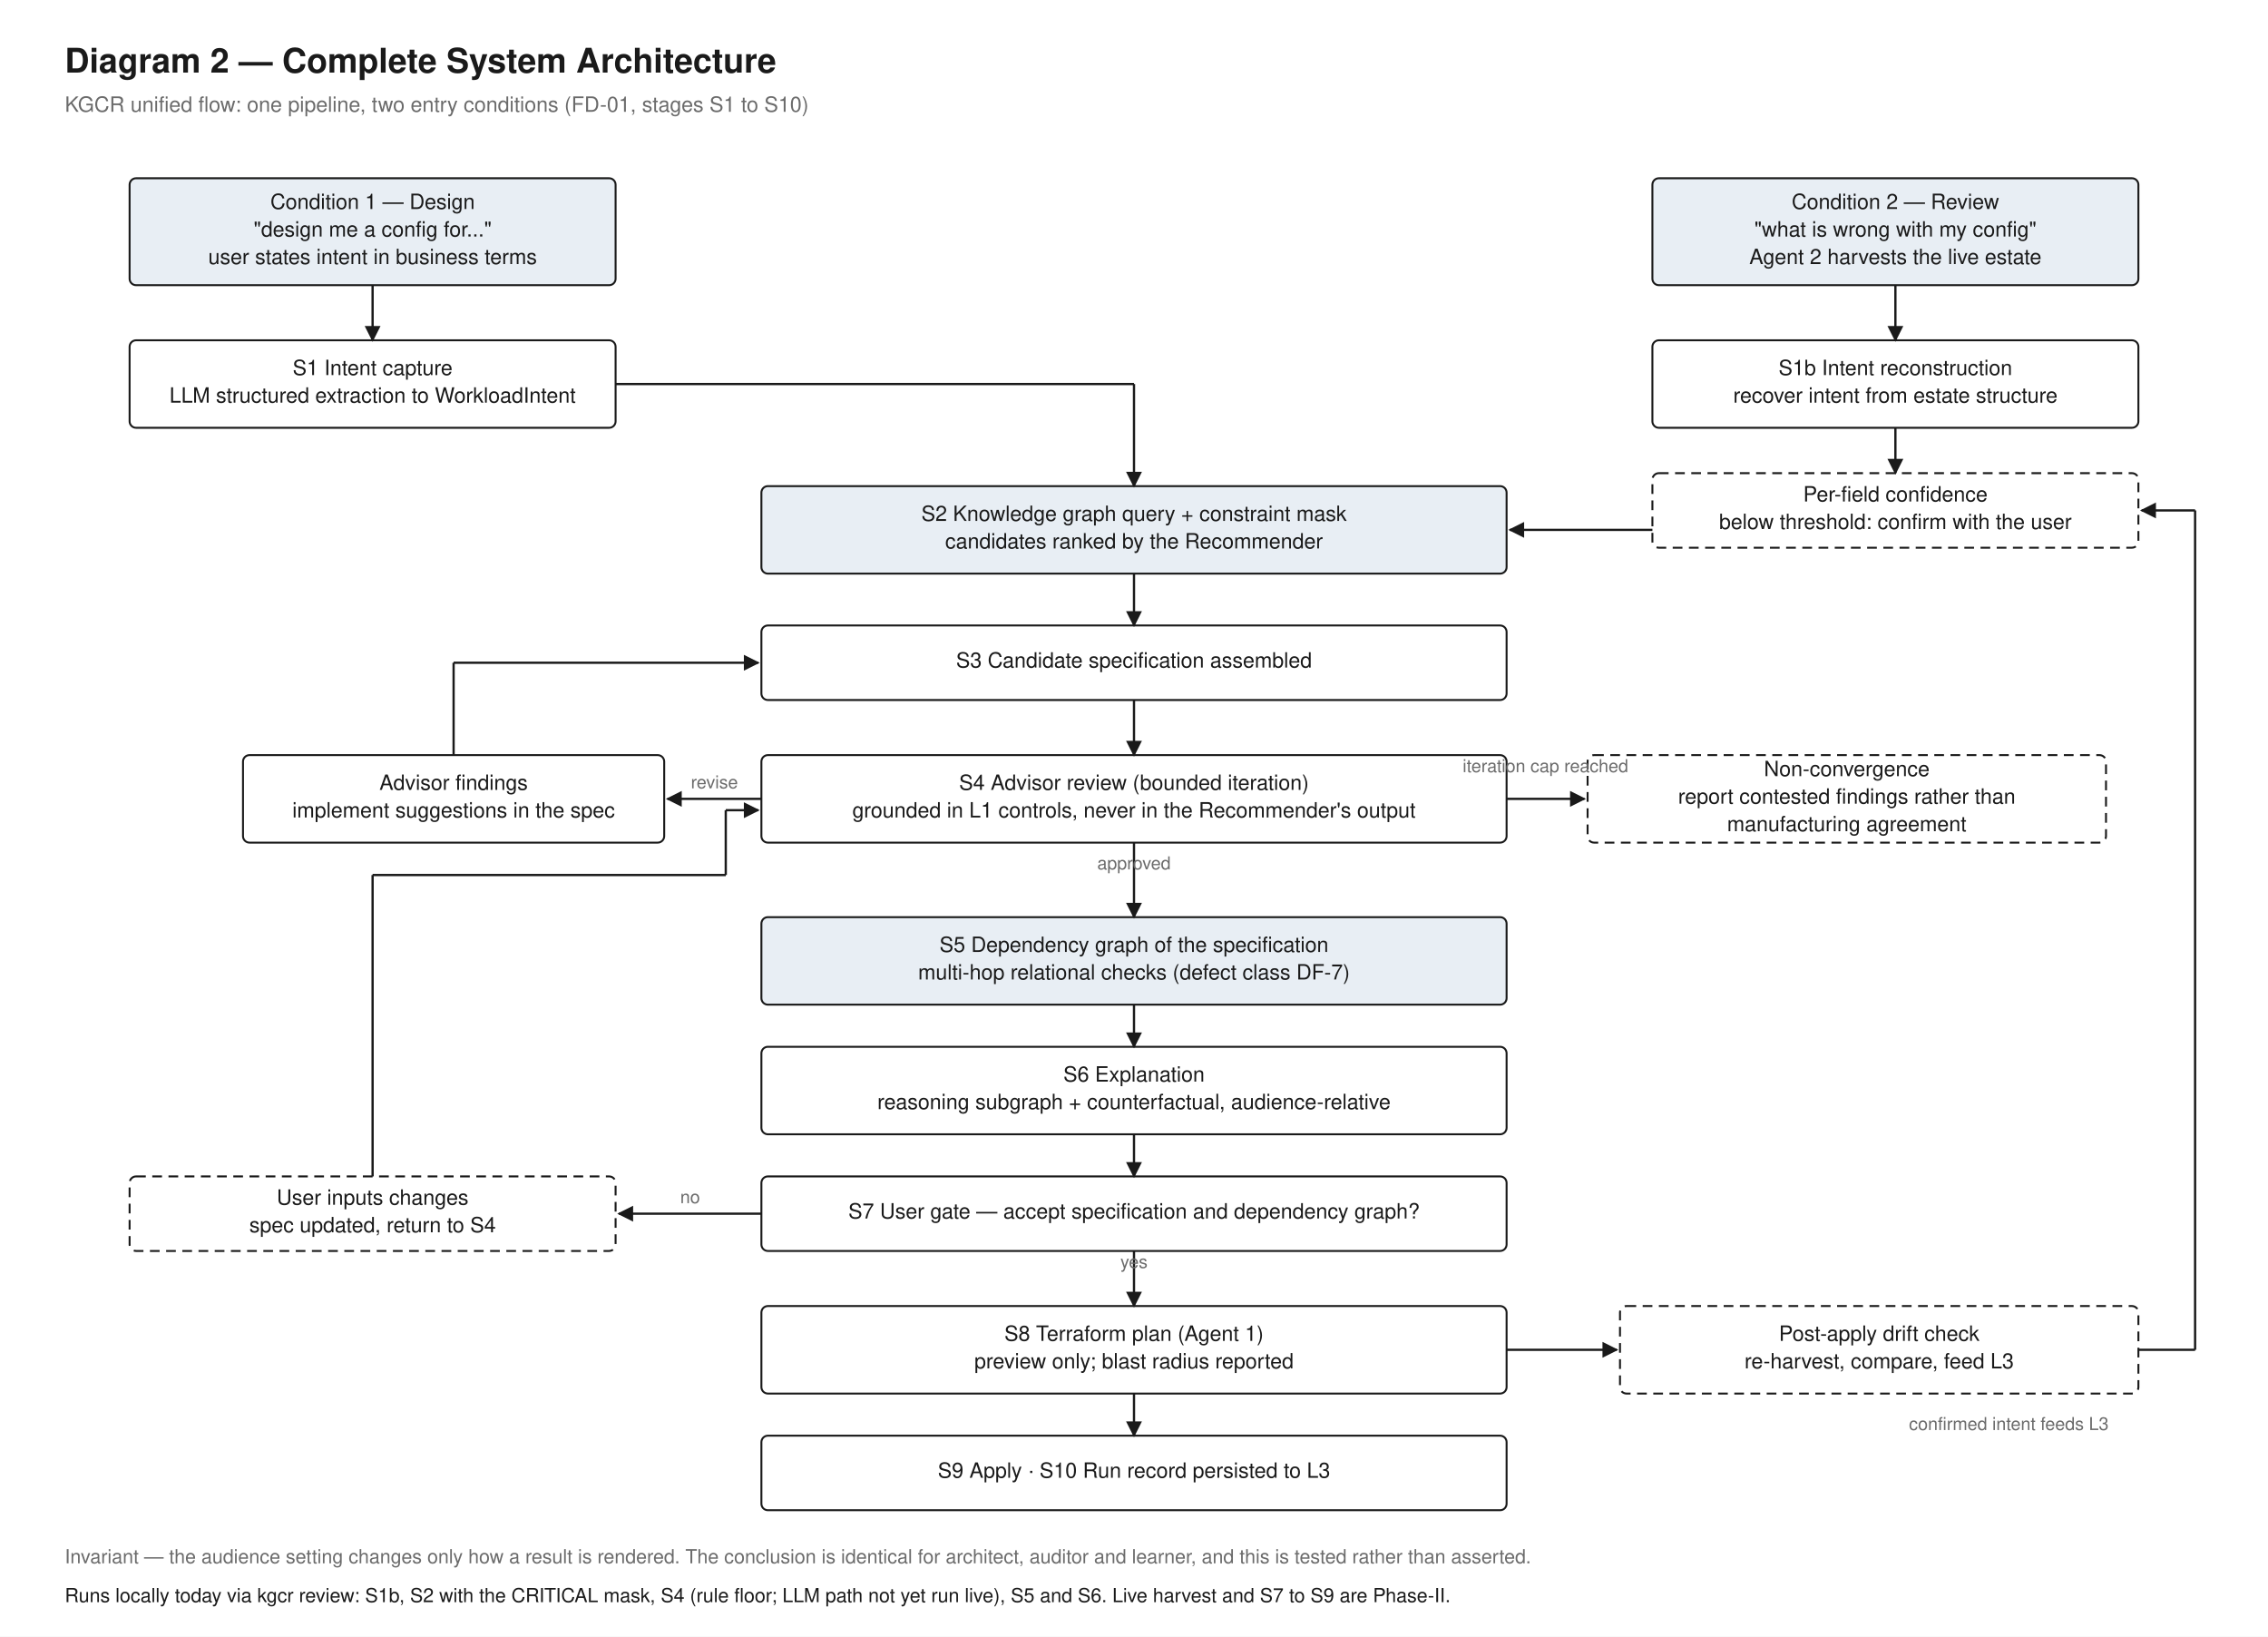
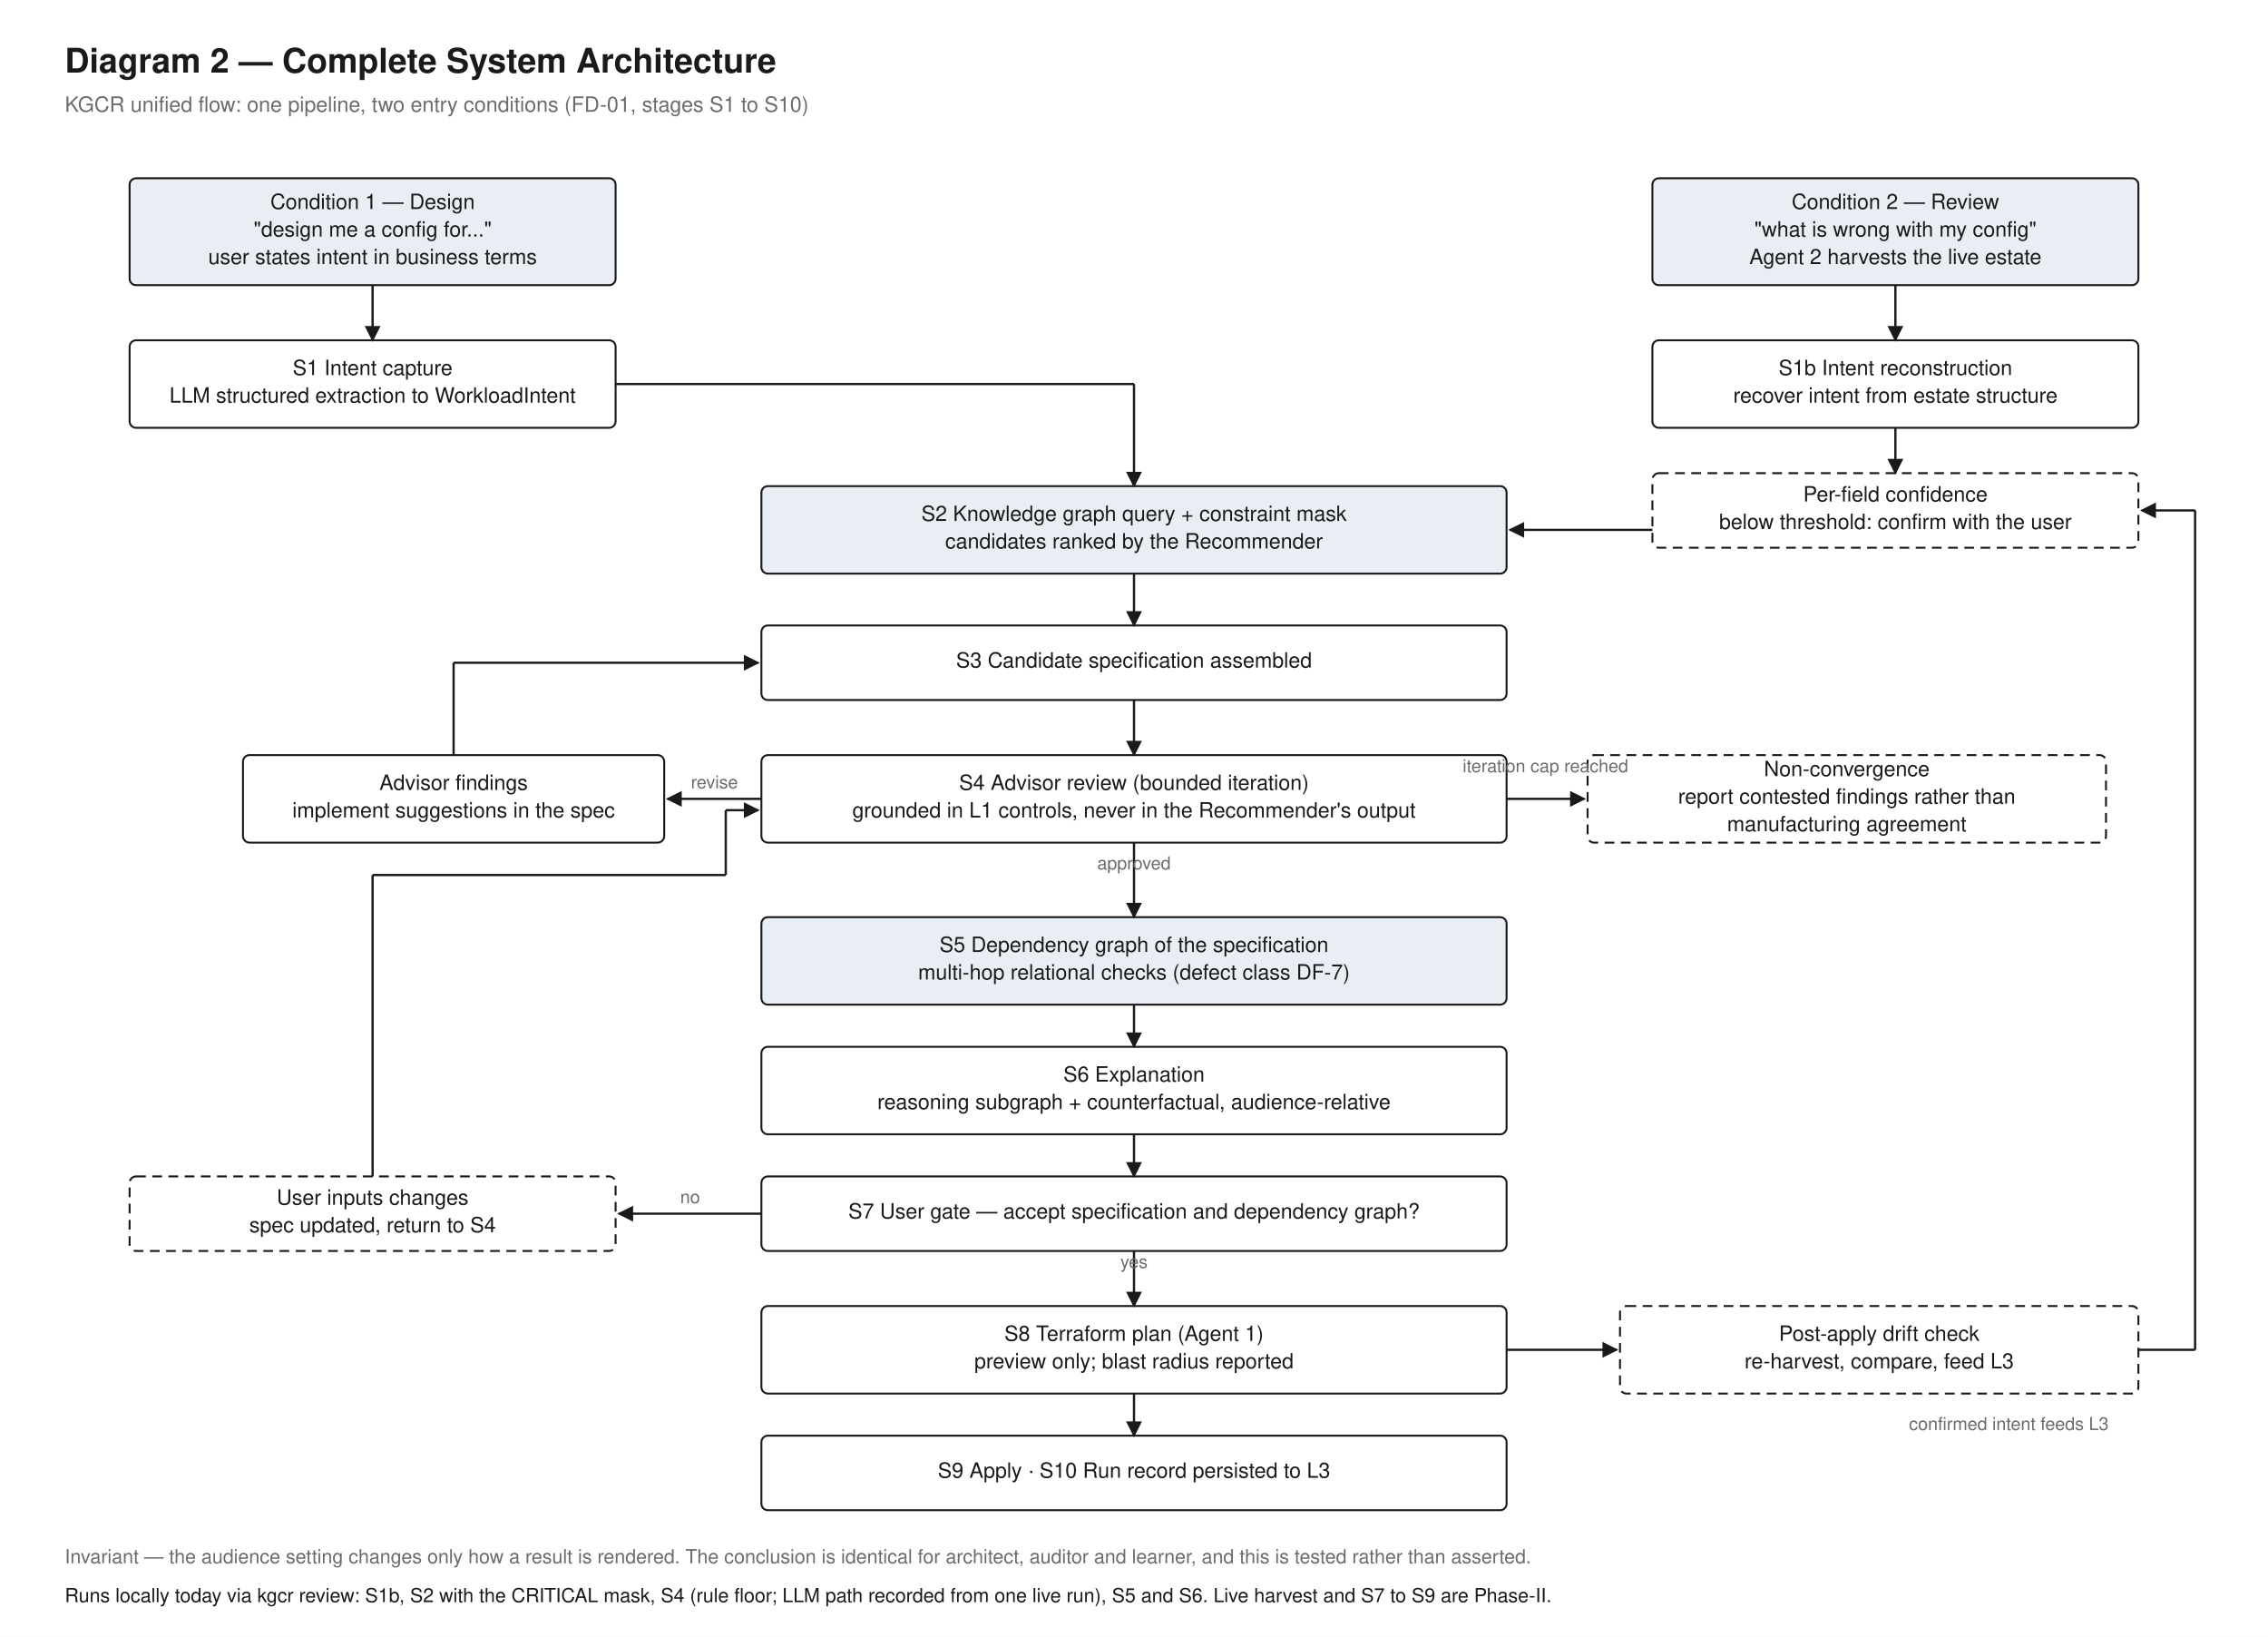
<svg xmlns="http://www.w3.org/2000/svg" width="1400" height="1010" viewBox="0 0 1400 1010" font-family="Segoe UI, Helvetica, Arial, sans-serif">
  <rect width="1400" height="1010" fill="#ffffff" />
  <defs>
    <marker id="a" viewBox="0 0 10 10" refX="9" refY="5" markerWidth="7" markerHeight="7" orient="auto-start-reverse">
      <path d="M0,0 L10,5 L0,10 z" fill="#1a1a1a" />
    </marker>
  </defs>
  <text x="40" y="40" font-size="21" text-anchor="start" dominant-baseline="central" fill="#1a1a1a" font-weight="bold">Diagram 2 — Complete System Architecture</text>
  <text x="40" y="66" font-size="13" text-anchor="start" dominant-baseline="central" fill="#6b6b6b">KGCR unified flow: one pipeline, two entry conditions (FD-01, stages S1 to S10)</text>
  <rect x="80" y="110" width="300" height="66" rx="4" fill="#e8eef4" stroke="#1a1a1a" stroke-width="1.2" />
  <text x="230.0" y="126.0" font-size="13" text-anchor="middle" dominant-baseline="central" fill="#1a1a1a">Condition 1 — Design</text>
  <text x="230.0" y="143.0" font-size="13" text-anchor="middle" dominant-baseline="central" fill="#1a1a1a">"design me a config for..."</text>
  <text x="230.0" y="160.0" font-size="13" text-anchor="middle" dominant-baseline="central" fill="#1a1a1a">user states intent in business terms</text>
  <rect x="1020" y="110" width="300" height="66" rx="4" fill="#e8eef4" stroke="#1a1a1a" stroke-width="1.2" />
  <text x="1170.0" y="126.0" font-size="13" text-anchor="middle" dominant-baseline="central" fill="#1a1a1a">Condition 2 — Review</text>
  <text x="1170.0" y="143.0" font-size="13" text-anchor="middle" dominant-baseline="central" fill="#1a1a1a">"what is wrong with my config"</text>
  <text x="1170.0" y="160.0" font-size="13" text-anchor="middle" dominant-baseline="central" fill="#1a1a1a">Agent 2 harvests the live estate</text>
  <rect x="80" y="210" width="300" height="54" rx="4" fill="#ffffff" stroke="#1a1a1a" stroke-width="1.2" />
  <text x="230.0" y="228.5" font-size="13" text-anchor="middle" dominant-baseline="central" fill="#1a1a1a">S1  Intent capture</text>
  <text x="230.0" y="245.5" font-size="13" text-anchor="middle" dominant-baseline="central" fill="#1a1a1a">LLM structured extraction to WorkloadIntent</text>
  <rect x="1020" y="210" width="300" height="54" rx="4" fill="#ffffff" stroke="#1a1a1a" stroke-width="1.2" />
  <text x="1170.0" y="228.5" font-size="13" text-anchor="middle" dominant-baseline="central" fill="#1a1a1a">S1b  Intent reconstruction</text>
  <text x="1170.0" y="245.5" font-size="13" text-anchor="middle" dominant-baseline="central" fill="#1a1a1a">recover intent from estate structure</text>
  <rect x="1020" y="292" width="300" height="46" rx="4" fill="#ffffff" stroke="#1a1a1a" stroke-width="1.2" stroke-dasharray="6 4" />
  <text x="1170.0" y="306.5" font-size="13" text-anchor="middle" dominant-baseline="central" fill="#1a1a1a">Per-field confidence</text>
  <text x="1170.0" y="323.5" font-size="13" text-anchor="middle" dominant-baseline="central" fill="#1a1a1a">below threshold: confirm with the user</text>
  <rect x="470" y="300" width="460" height="54" rx="4" fill="#e8eef4" stroke="#1a1a1a" stroke-width="1.2" />
  <text x="700.0" y="318.5" font-size="13" text-anchor="middle" dominant-baseline="central" fill="#1a1a1a">S2  Knowledge graph query + constraint mask</text>
  <text x="700.0" y="335.5" font-size="13" text-anchor="middle" dominant-baseline="central" fill="#1a1a1a">candidates ranked by the Recommender</text>
  <rect x="470" y="386" width="460" height="46" rx="4" fill="#ffffff" stroke="#1a1a1a" stroke-width="1.2" />
  <text x="700.0" y="409.0" font-size="13" text-anchor="middle" dominant-baseline="central" fill="#1a1a1a">S3  Candidate specification assembled</text>
  <rect x="470" y="466" width="460" height="54" rx="4" fill="#ffffff" stroke="#1a1a1a" stroke-width="1.2" />
  <text x="700.0" y="484.5" font-size="13" text-anchor="middle" dominant-baseline="central" fill="#1a1a1a">S4  Advisor review (bounded iteration)</text>
  <text x="700.0" y="501.5" font-size="13" text-anchor="middle" dominant-baseline="central" fill="#1a1a1a">grounded in L1 controls, never in the Recommender's output</text>
  <rect x="150" y="466" width="260" height="54" rx="4" fill="#ffffff" stroke="#1a1a1a" stroke-width="1.2" />
  <text x="280.0" y="484.5" font-size="13" text-anchor="middle" dominant-baseline="central" fill="#1a1a1a">Advisor findings</text>
  <text x="280.0" y="501.5" font-size="13" text-anchor="middle" dominant-baseline="central" fill="#1a1a1a">implement suggestions in the spec</text>
  <rect x="980" y="466" width="320" height="54" rx="4" fill="#ffffff" stroke="#1a1a1a" stroke-width="1.2" stroke-dasharray="6 4" />
  <text x="1140.0" y="476.0" font-size="13" text-anchor="middle" dominant-baseline="central" fill="#1a1a1a">Non-convergence</text>
  <text x="1140.0" y="493.0" font-size="13" text-anchor="middle" dominant-baseline="central" fill="#1a1a1a">report contested findings rather than</text>
  <text x="1140.0" y="510.0" font-size="13" text-anchor="middle" dominant-baseline="central" fill="#1a1a1a">manufacturing agreement</text>
  <rect x="470" y="566" width="460" height="54" rx="4" fill="#e8eef4" stroke="#1a1a1a" stroke-width="1.2" />
  <text x="700.0" y="584.5" font-size="13" text-anchor="middle" dominant-baseline="central" fill="#1a1a1a">S5  Dependency graph of the specification</text>
  <text x="700.0" y="601.5" font-size="13" text-anchor="middle" dominant-baseline="central" fill="#1a1a1a">multi-hop relational checks (defect class DF-7)</text>
  <rect x="470" y="646" width="460" height="54" rx="4" fill="#ffffff" stroke="#1a1a1a" stroke-width="1.2" />
  <text x="700.0" y="664.5" font-size="13" text-anchor="middle" dominant-baseline="central" fill="#1a1a1a">S6  Explanation</text>
  <text x="700.0" y="681.5" font-size="13" text-anchor="middle" dominant-baseline="central" fill="#1a1a1a">reasoning subgraph + counterfactual, audience-relative</text>
  <rect x="470" y="726" width="460" height="46" rx="4" fill="#ffffff" stroke="#1a1a1a" stroke-width="1.2" />
  <text x="700.0" y="749.0" font-size="13" text-anchor="middle" dominant-baseline="central" fill="#1a1a1a">S7  User gate — accept specification and dependency graph?</text>
  <rect x="80" y="726" width="300" height="46" rx="4" fill="#ffffff" stroke="#1a1a1a" stroke-width="1.2" stroke-dasharray="6 4" />
  <text x="230.0" y="740.5" font-size="13" text-anchor="middle" dominant-baseline="central" fill="#1a1a1a">User inputs changes</text>
  <text x="230.0" y="757.5" font-size="13" text-anchor="middle" dominant-baseline="central" fill="#1a1a1a">spec updated, return to S4</text>
  <rect x="470" y="806" width="460" height="54" rx="4" fill="#ffffff" stroke="#1a1a1a" stroke-width="1.2" />
  <text x="700.0" y="824.5" font-size="13" text-anchor="middle" dominant-baseline="central" fill="#1a1a1a">S8  Terraform plan (Agent 1)</text>
  <text x="700.0" y="841.5" font-size="13" text-anchor="middle" dominant-baseline="central" fill="#1a1a1a">preview only; blast radius reported</text>
  <rect x="470" y="886" width="460" height="46" rx="4" fill="#ffffff" stroke="#1a1a1a" stroke-width="1.2" />
  <text x="700.0" y="909.0" font-size="13" text-anchor="middle" dominant-baseline="central" fill="#1a1a1a">S9 Apply   ·   S10 Run record persisted to L3</text>
  <rect x="1000" y="806" width="320" height="54" rx="4" fill="#ffffff" stroke="#1a1a1a" stroke-width="1.2" stroke-dasharray="6 4" />
  <text x="1160.0" y="824.5" font-size="13" text-anchor="middle" dominant-baseline="central" fill="#1a1a1a">Post-apply drift check</text>
  <text x="1160.0" y="841.5" font-size="13" text-anchor="middle" dominant-baseline="central" fill="#1a1a1a">re-harvest, compare, feed L3</text>
  <line x1="230" y1="176" x2="230" y2="210" stroke="#1a1a1a" stroke-width="1.4" marker-end="url(#a)" />
  <line x1="1170" y1="176" x2="1170" y2="210" stroke="#1a1a1a" stroke-width="1.4" marker-end="url(#a)" />
  <line x1="1170" y1="264" x2="1170" y2="292" stroke="#1a1a1a" stroke-width="1.4" marker-end="url(#a)" />
  <line x1="380" y1="237" x2="700" y2="237" stroke="#1a1a1a" stroke-width="1.4" />
  <line x1="700" y1="237" x2="700" y2="300" stroke="#1a1a1a" stroke-width="1.4" marker-end="url(#a)" />
  <line x1="1020" y1="327" x2="932" y2="327" stroke="#1a1a1a" stroke-width="1.4" marker-end="url(#a)" />
  <line x1="700" y1="354" x2="700" y2="386" stroke="#1a1a1a" stroke-width="1.4" marker-end="url(#a)" />
  <line x1="700" y1="432" x2="700" y2="466" stroke="#1a1a1a" stroke-width="1.4" marker-end="url(#a)" />
  <line x1="470" y1="493" x2="412" y2="493" stroke="#1a1a1a" stroke-width="1.4" marker-end="url(#a)" />
  <text x="441.0" y="484.0" font-size="11" text-anchor="middle" dominant-baseline="central" fill="#6b6b6b">revise</text>
  <line x1="280" y1="466" x2="280" y2="409" stroke="#1a1a1a" stroke-width="1.4" />
  <line x1="280" y1="409" x2="468" y2="409" stroke="#1a1a1a" stroke-width="1.4" marker-end="url(#a)" />
  <line x1="930" y1="493" x2="978" y2="493" stroke="#1a1a1a" stroke-width="1.4" marker-end="url(#a)" />
  <text x="954" y="474" font-size="11" text-anchor="middle" dominant-baseline="central" fill="#6b6b6b">iteration cap reached</text>
  <line x1="700" y1="520" x2="700" y2="566" stroke="#1a1a1a" stroke-width="1.4" marker-end="url(#a)" />
  <text x="700.0" y="534.0" font-size="11" text-anchor="middle" dominant-baseline="central" fill="#6b6b6b">approved</text>
  <line x1="700" y1="620" x2="700" y2="646" stroke="#1a1a1a" stroke-width="1.4" marker-end="url(#a)" />
  <line x1="700" y1="700" x2="700" y2="726" stroke="#1a1a1a" stroke-width="1.4" marker-end="url(#a)" />
  <line x1="470" y1="749" x2="382" y2="749" stroke="#1a1a1a" stroke-width="1.4" marker-end="url(#a)" />
  <text x="426.0" y="740.0" font-size="11" text-anchor="middle" dominant-baseline="central" fill="#6b6b6b">no</text>
  <line x1="230" y1="726" x2="230" y2="540" stroke="#1a1a1a" stroke-width="1.4" />
  <line x1="230" y1="540" x2="448" y2="540" stroke="#1a1a1a" stroke-width="1.4" />
  <line x1="448" y1="540" x2="448" y2="500" stroke="#1a1a1a" stroke-width="1.4" />
  <line x1="448" y1="500" x2="468" y2="500" stroke="#1a1a1a" stroke-width="1.4" marker-end="url(#a)" />
  <line x1="700" y1="772" x2="700" y2="806" stroke="#1a1a1a" stroke-width="1.4" marker-end="url(#a)" />
  <text x="700.0" y="780.0" font-size="11" text-anchor="middle" dominant-baseline="central" fill="#6b6b6b">yes</text>
  <line x1="700" y1="860" x2="700" y2="886" stroke="#1a1a1a" stroke-width="1.4" marker-end="url(#a)" />
  <line x1="930" y1="833" x2="998" y2="833" stroke="#1a1a1a" stroke-width="1.4" marker-end="url(#a)" />
  <line x1="1320" y1="833" x2="1355" y2="833" stroke="#1a1a1a" stroke-width="1.4" />
  <line x1="1355" y1="833" x2="1355" y2="315" stroke="#1a1a1a" stroke-width="1.4" />
  <line x1="1355" y1="315" x2="1322" y2="315" stroke="#1a1a1a" stroke-width="1.4" marker-end="url(#a)" />
  <text x="1240" y="880" font-size="11" text-anchor="middle" dominant-baseline="central" fill="#6b6b6b">confirmed intent feeds L3</text>
  <text x="40" y="962" font-size="12" text-anchor="start" dominant-baseline="central" fill="#6b6b6b">Invariant — the audience setting changes only how a result is rendered. The conclusion is identical for architect, auditor and learner, and this is tested rather than asserted.</text>
-   <text x="40" y="986" font-size="12" text-anchor="start" dominant-baseline="central" fill="#1a1a1a">Runs locally today via kgcr review: S1b, S2 with the CRITICAL mask, S4 (rule floor; LLM path not yet run live), S5 and S6. Live harvest and S7 to S9 are Phase-II.</text>
+   <text x="40" y="986" font-size="12" text-anchor="start" dominant-baseline="central" fill="#1a1a1a">Runs locally today via kgcr review: S1b, S2 with the CRITICAL mask, S4 (rule floor; LLM path recorded from one live run), S5 and S6. Live harvest and S7 to S9 are Phase-II.</text>
</svg>
